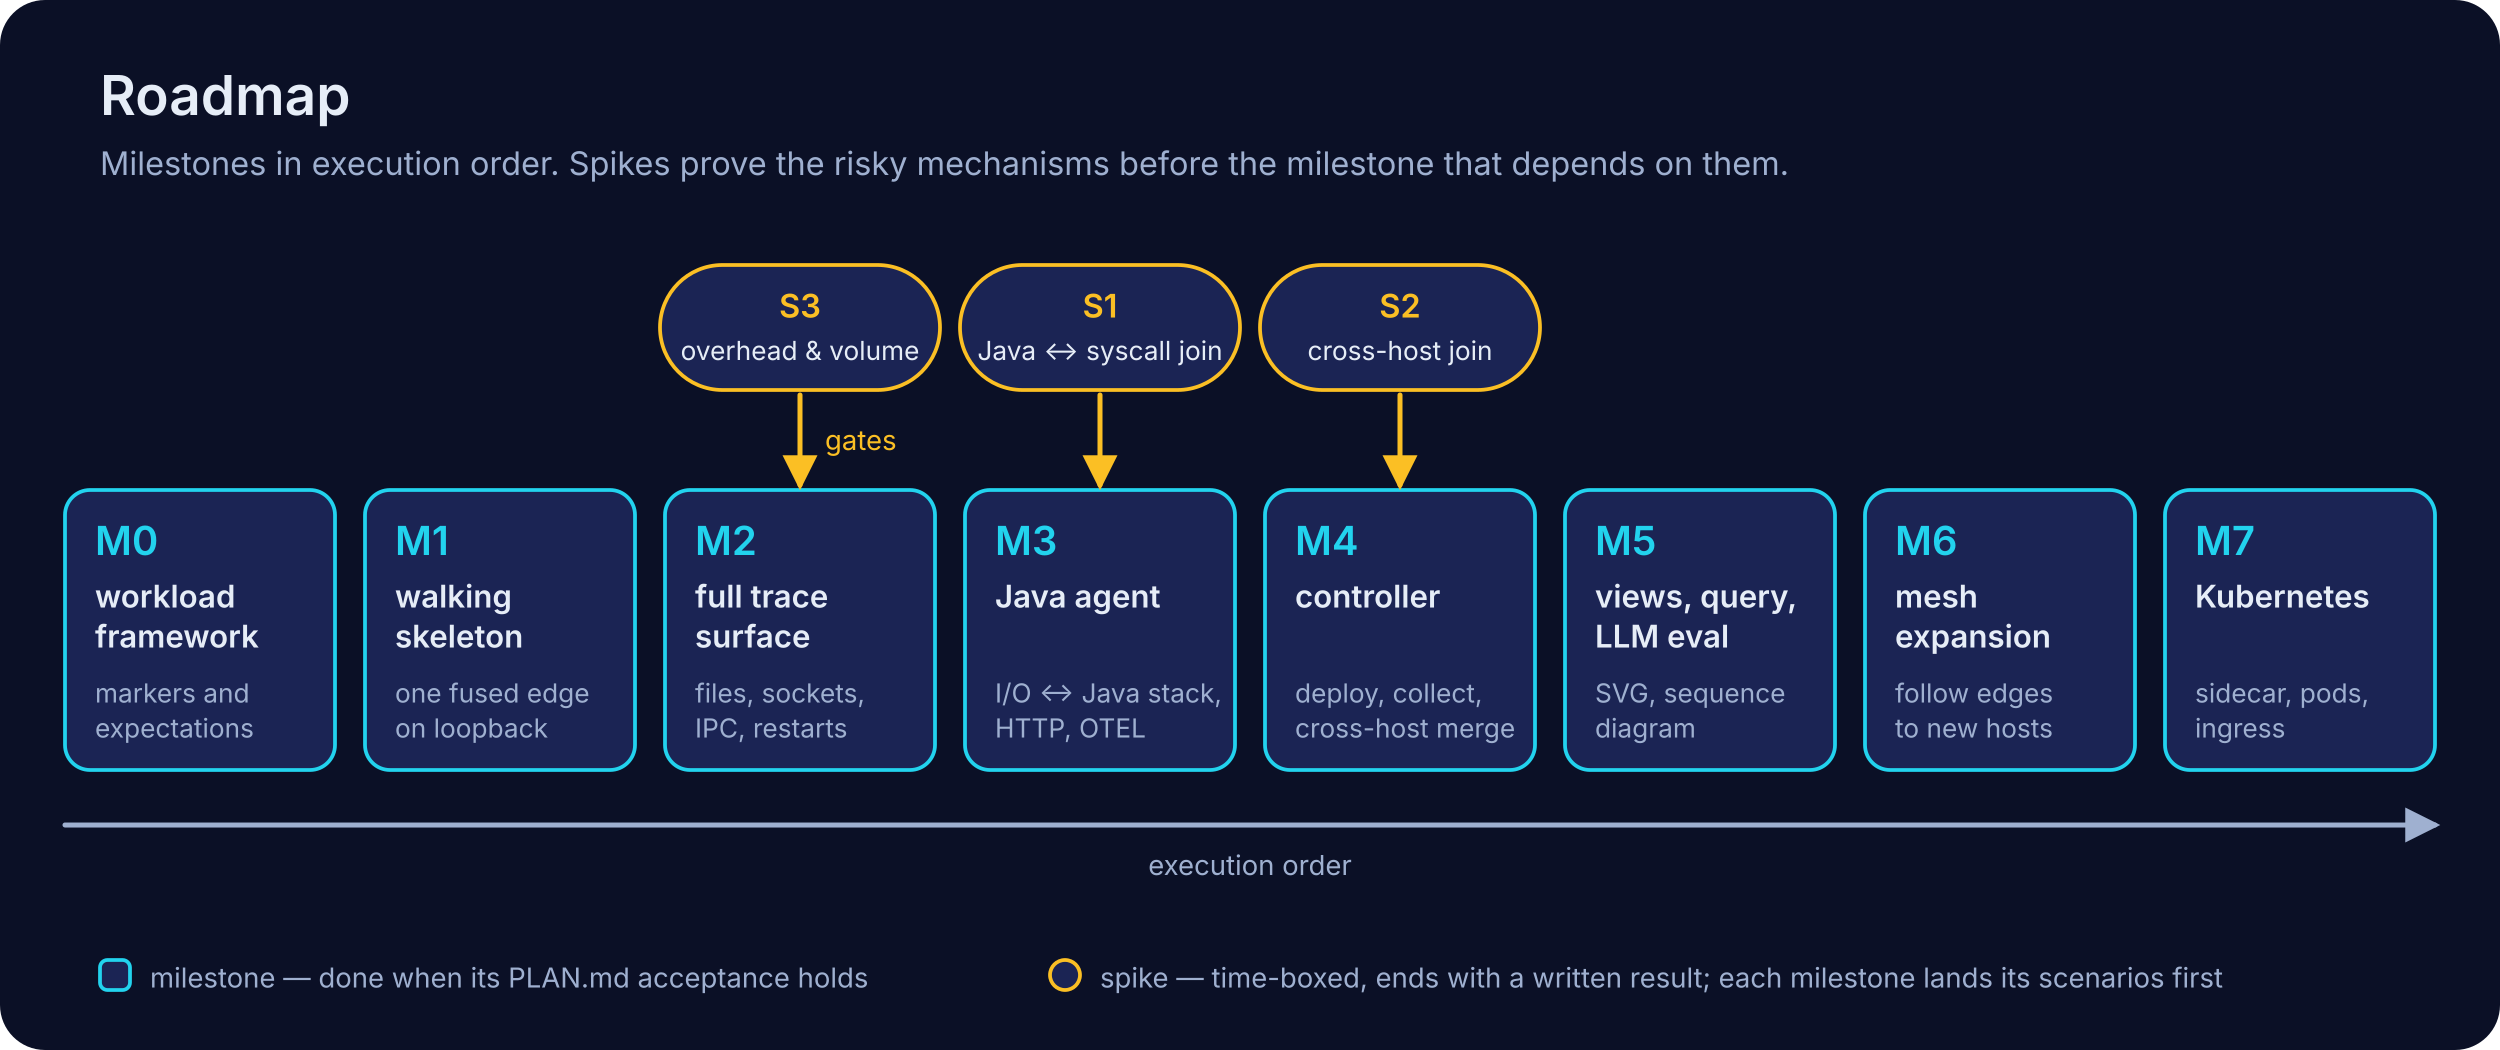
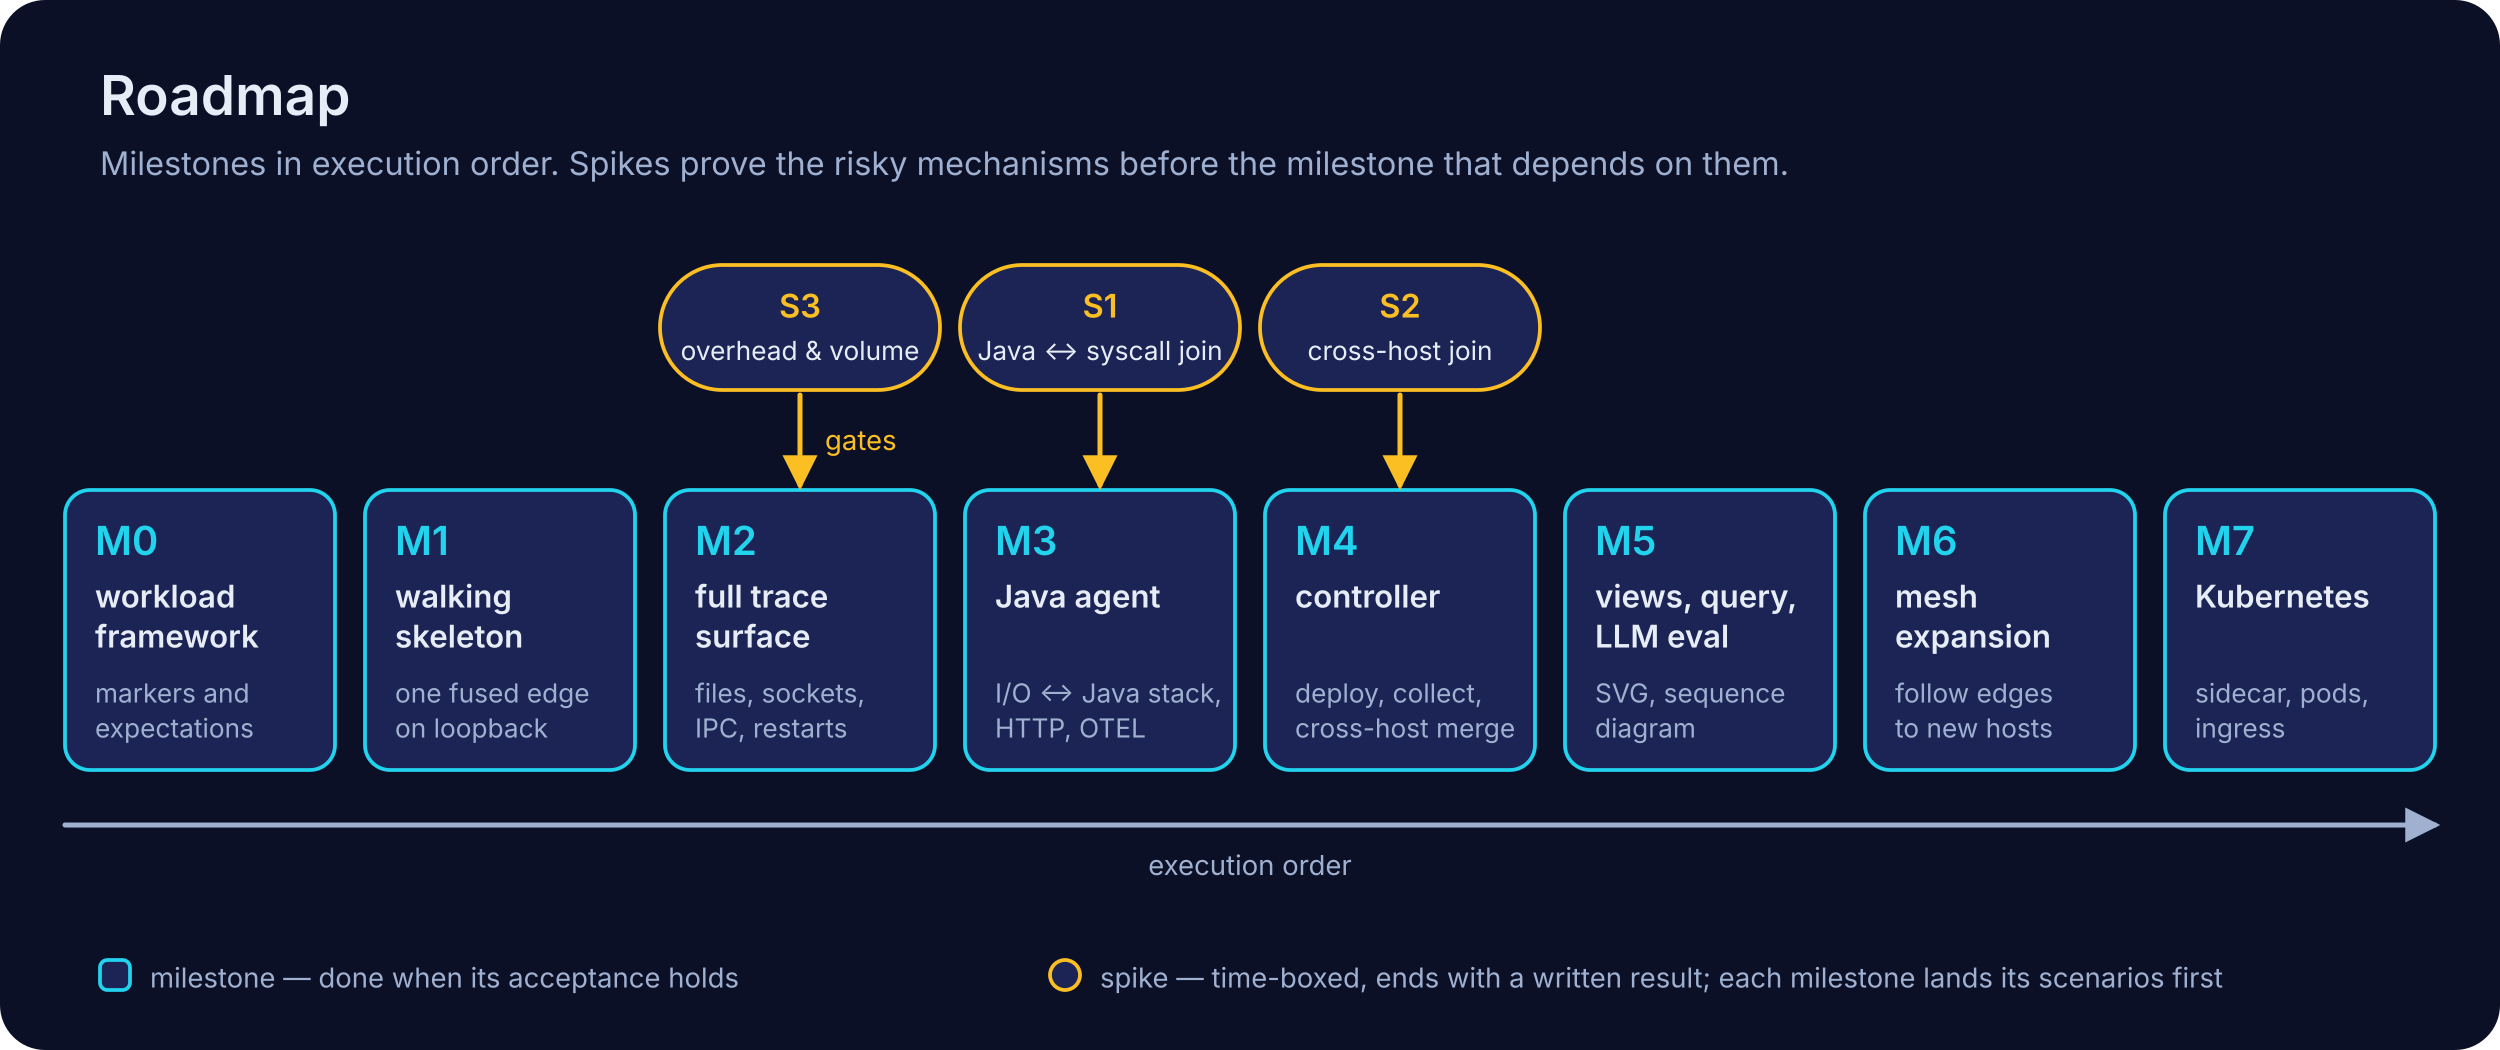
<svg xmlns="http://www.w3.org/2000/svg" width="1000" height="420" viewBox="0 0 1000 420" role="img" aria-labelledby="t d">
  <defs>
    <marker id="a22d3ee" viewBox="0 0 10 10" refX="8.5" refY="5" markerWidth="7" markerHeight="7" orient="auto-start-reverse">
      <path d="M0 0 L10 5 L0 10 z" fill="#22d3ee" />
    </marker>
    <marker id="afb7185" viewBox="0 0 10 10" refX="8.5" refY="5" markerWidth="7" markerHeight="7" orient="auto-start-reverse">
      <path d="M0 0 L10 5 L0 10 z" fill="#fb7185" />
    </marker>
    <marker id="afbbf24" viewBox="0 0 10 10" refX="8.5" refY="5" markerWidth="7" markerHeight="7" orient="auto-start-reverse">
      <path d="M0 0 L10 5 L0 10 z" fill="#fbbf24" />
    </marker>
    <marker id="a9fb0d0" viewBox="0 0 10 10" refX="8.5" refY="5" markerWidth="7" markerHeight="7" orient="auto-start-reverse">
      <path d="M0 0 L10 5 L0 10 z" fill="#9fb0d0" />
    </marker>
  </defs>
  <rect width="1000" height="420" rx="18" fill="#0b1026" />
  <text x="40" y="46" font-family="'Inter','Segoe UI','Noto Sans',Helvetica,Arial,sans-serif" font-size="22" fill="#e6edf7" text-anchor="start" font-weight="600">Roadmap</text>
  <text x="40" y="70" font-family="'Inter','Segoe UI','Noto Sans',Helvetica,Arial,sans-serif" font-size="13" fill="#9fb0d0" text-anchor="start">Milestones in execution order. Spikes prove the risky mechanisms before the milestone that depends on them.</text>
  <rect x="26" y="196" width="108" height="112" rx="10" fill="#1b2454" stroke="#22d3ee" stroke-width="1.5" />
  <text x="38" y="222" font-family="'Inter','Segoe UI','Noto Sans',Helvetica,Arial,sans-serif" font-size="16" fill="#22d3ee" text-anchor="start" font-weight="600">M0</text>
  <text x="38" y="243" font-family="'Inter','Segoe UI','Noto Sans',Helvetica,Arial,sans-serif" font-size="12.5" fill="#e6edf7" text-anchor="start" font-weight="600">workload</text>
  <text x="38" y="259" font-family="'Inter','Segoe UI','Noto Sans',Helvetica,Arial,sans-serif" font-size="12.5" fill="#e6edf7" text-anchor="start" font-weight="600">framework</text>
  <text x="38" y="281" font-family="'Inter','Segoe UI','Noto Sans',Helvetica,Arial,sans-serif" font-size="10.5" fill="#9fb0d0" text-anchor="start">markers and</text>
  <text x="38" y="295" font-family="'Inter','Segoe UI','Noto Sans',Helvetica,Arial,sans-serif" font-size="10.5" fill="#9fb0d0" text-anchor="start">expectations</text>
  <rect x="146" y="196" width="108" height="112" rx="10" fill="#1b2454" stroke="#22d3ee" stroke-width="1.5" />
  <text x="158" y="222" font-family="'Inter','Segoe UI','Noto Sans',Helvetica,Arial,sans-serif" font-size="16" fill="#22d3ee" text-anchor="start" font-weight="600">M1</text>
  <text x="158" y="243" font-family="'Inter','Segoe UI','Noto Sans',Helvetica,Arial,sans-serif" font-size="12.5" fill="#e6edf7" text-anchor="start" font-weight="600">walking</text>
  <text x="158" y="259" font-family="'Inter','Segoe UI','Noto Sans',Helvetica,Arial,sans-serif" font-size="12.5" fill="#e6edf7" text-anchor="start" font-weight="600">skeleton</text>
  <text x="158" y="281" font-family="'Inter','Segoe UI','Noto Sans',Helvetica,Arial,sans-serif" font-size="10.5" fill="#9fb0d0" text-anchor="start">one fused edge</text>
  <text x="158" y="295" font-family="'Inter','Segoe UI','Noto Sans',Helvetica,Arial,sans-serif" font-size="10.5" fill="#9fb0d0" text-anchor="start">on loopback</text>
  <rect x="266" y="196" width="108" height="112" rx="10" fill="#1b2454" stroke="#22d3ee" stroke-width="1.5" />
  <text x="278" y="222" font-family="'Inter','Segoe UI','Noto Sans',Helvetica,Arial,sans-serif" font-size="16" fill="#22d3ee" text-anchor="start" font-weight="600">M2</text>
  <text x="278" y="243" font-family="'Inter','Segoe UI','Noto Sans',Helvetica,Arial,sans-serif" font-size="12.5" fill="#e6edf7" text-anchor="start" font-weight="600">full trace</text>
  <text x="278" y="259" font-family="'Inter','Segoe UI','Noto Sans',Helvetica,Arial,sans-serif" font-size="12.5" fill="#e6edf7" text-anchor="start" font-weight="600">surface</text>
  <text x="278" y="281" font-family="'Inter','Segoe UI','Noto Sans',Helvetica,Arial,sans-serif" font-size="10.5" fill="#9fb0d0" text-anchor="start">files, sockets,</text>
  <text x="278" y="295" font-family="'Inter','Segoe UI','Noto Sans',Helvetica,Arial,sans-serif" font-size="10.5" fill="#9fb0d0" text-anchor="start">IPC, restarts</text>
  <rect x="386" y="196" width="108" height="112" rx="10" fill="#1b2454" stroke="#22d3ee" stroke-width="1.5" />
  <text x="398" y="222" font-family="'Inter','Segoe UI','Noto Sans',Helvetica,Arial,sans-serif" font-size="16" fill="#22d3ee" text-anchor="start" font-weight="600">M3</text>
  <text x="398" y="243" font-family="'Inter','Segoe UI','Noto Sans',Helvetica,Arial,sans-serif" font-size="12.5" fill="#e6edf7" text-anchor="start" font-weight="600">Java agent</text>
  <text x="398" y="259" font-family="'Inter','Segoe UI','Noto Sans',Helvetica,Arial,sans-serif" font-size="12.5" fill="#e6edf7" text-anchor="start" font-weight="600" />
  <text x="398" y="281" font-family="'Inter','Segoe UI','Noto Sans',Helvetica,Arial,sans-serif" font-size="10.5" fill="#9fb0d0" text-anchor="start">I/O ↔ Java stack,</text>
  <text x="398" y="295" font-family="'Inter','Segoe UI','Noto Sans',Helvetica,Arial,sans-serif" font-size="10.5" fill="#9fb0d0" text-anchor="start">HTTP, OTEL</text>
  <rect x="506" y="196" width="108" height="112" rx="10" fill="#1b2454" stroke="#22d3ee" stroke-width="1.5" />
  <text x="518" y="222" font-family="'Inter','Segoe UI','Noto Sans',Helvetica,Arial,sans-serif" font-size="16" fill="#22d3ee" text-anchor="start" font-weight="600">M4</text>
  <text x="518" y="243" font-family="'Inter','Segoe UI','Noto Sans',Helvetica,Arial,sans-serif" font-size="12.5" fill="#e6edf7" text-anchor="start" font-weight="600">controller</text>
  <text x="518" y="259" font-family="'Inter','Segoe UI','Noto Sans',Helvetica,Arial,sans-serif" font-size="12.5" fill="#e6edf7" text-anchor="start" font-weight="600" />
  <text x="518" y="281" font-family="'Inter','Segoe UI','Noto Sans',Helvetica,Arial,sans-serif" font-size="10.5" fill="#9fb0d0" text-anchor="start">deploy, collect,</text>
  <text x="518" y="295" font-family="'Inter','Segoe UI','Noto Sans',Helvetica,Arial,sans-serif" font-size="10.5" fill="#9fb0d0" text-anchor="start">cross-host merge</text>
  <rect x="626" y="196" width="108" height="112" rx="10" fill="#1b2454" stroke="#22d3ee" stroke-width="1.5" />
  <text x="638" y="222" font-family="'Inter','Segoe UI','Noto Sans',Helvetica,Arial,sans-serif" font-size="16" fill="#22d3ee" text-anchor="start" font-weight="600">M5</text>
  <text x="638" y="243" font-family="'Inter','Segoe UI','Noto Sans',Helvetica,Arial,sans-serif" font-size="12.5" fill="#e6edf7" text-anchor="start" font-weight="600">views, query,</text>
  <text x="638" y="259" font-family="'Inter','Segoe UI','Noto Sans',Helvetica,Arial,sans-serif" font-size="12.5" fill="#e6edf7" text-anchor="start" font-weight="600">LLM eval</text>
  <text x="638" y="281" font-family="'Inter','Segoe UI','Noto Sans',Helvetica,Arial,sans-serif" font-size="10.5" fill="#9fb0d0" text-anchor="start">SVG, sequence</text>
  <text x="638" y="295" font-family="'Inter','Segoe UI','Noto Sans',Helvetica,Arial,sans-serif" font-size="10.5" fill="#9fb0d0" text-anchor="start">diagram</text>
  <rect x="746" y="196" width="108" height="112" rx="10" fill="#1b2454" stroke="#22d3ee" stroke-width="1.5" />
  <text x="758" y="222" font-family="'Inter','Segoe UI','Noto Sans',Helvetica,Arial,sans-serif" font-size="16" fill="#22d3ee" text-anchor="start" font-weight="600">M6</text>
  <text x="758" y="243" font-family="'Inter','Segoe UI','Noto Sans',Helvetica,Arial,sans-serif" font-size="12.5" fill="#e6edf7" text-anchor="start" font-weight="600">mesh</text>
  <text x="758" y="259" font-family="'Inter','Segoe UI','Noto Sans',Helvetica,Arial,sans-serif" font-size="12.5" fill="#e6edf7" text-anchor="start" font-weight="600">expansion</text>
  <text x="758" y="281" font-family="'Inter','Segoe UI','Noto Sans',Helvetica,Arial,sans-serif" font-size="10.5" fill="#9fb0d0" text-anchor="start">follow edges</text>
  <text x="758" y="295" font-family="'Inter','Segoe UI','Noto Sans',Helvetica,Arial,sans-serif" font-size="10.5" fill="#9fb0d0" text-anchor="start">to new hosts</text>
  <rect x="866" y="196" width="108" height="112" rx="10" fill="#1b2454" stroke="#22d3ee" stroke-width="1.5" />
  <text x="878" y="222" font-family="'Inter','Segoe UI','Noto Sans',Helvetica,Arial,sans-serif" font-size="16" fill="#22d3ee" text-anchor="start" font-weight="600">M7</text>
  <text x="878" y="243" font-family="'Inter','Segoe UI','Noto Sans',Helvetica,Arial,sans-serif" font-size="12.5" fill="#e6edf7" text-anchor="start" font-weight="600">Kubernetes</text>
  <text x="878" y="259" font-family="'Inter','Segoe UI','Noto Sans',Helvetica,Arial,sans-serif" font-size="12.5" fill="#e6edf7" text-anchor="start" font-weight="600" />
  <text x="878" y="281" font-family="'Inter','Segoe UI','Noto Sans',Helvetica,Arial,sans-serif" font-size="10.5" fill="#9fb0d0" text-anchor="start">sidecar, pods,</text>
  <text x="878" y="295" font-family="'Inter','Segoe UI','Noto Sans',Helvetica,Arial,sans-serif" font-size="10.5" fill="#9fb0d0" text-anchor="start">ingress</text>
  <path d="M26 330 L974 330" fill="none" stroke="#9fb0d0" stroke-width="2" stroke-linecap="round" stroke-linejoin="round" marker-end="url(#a9fb0d0)" />
  <text x="500" y="350" font-family="'Inter','Segoe UI','Noto Sans',Helvetica,Arial,sans-serif" font-size="11" fill="#9fb0d0" text-anchor="middle">execution order</text>
  <rect x="264" y="106" width="112" height="50" rx="25" fill="#1b2454" stroke="#fbbf24" stroke-width="1.5" />
  <text x="320" y="127" font-family="'Inter','Segoe UI','Noto Sans',Helvetica,Arial,sans-serif" font-size="13" fill="#fbbf24" text-anchor="middle" font-weight="600">S3</text>
  <text x="320" y="144" font-family="'Inter','Segoe UI','Noto Sans',Helvetica,Arial,sans-serif" font-size="10.5" fill="#e6edf7" text-anchor="middle">overhead &amp; volume</text>
  <path d="M320 158 L320 194" fill="none" stroke="#fbbf24" stroke-width="2" stroke-linecap="round" stroke-linejoin="round" marker-end="url(#afbbf24)" />
  <rect x="384" y="106" width="112" height="50" rx="25" fill="#1b2454" stroke="#fbbf24" stroke-width="1.5" />
  <text x="440" y="127" font-family="'Inter','Segoe UI','Noto Sans',Helvetica,Arial,sans-serif" font-size="13" fill="#fbbf24" text-anchor="middle" font-weight="600">S1</text>
  <text x="440" y="144" font-family="'Inter','Segoe UI','Noto Sans',Helvetica,Arial,sans-serif" font-size="10.5" fill="#e6edf7" text-anchor="middle">Java ↔ syscall join</text>
  <path d="M440 158 L440 194" fill="none" stroke="#fbbf24" stroke-width="2" stroke-linecap="round" stroke-linejoin="round" marker-end="url(#afbbf24)" />
  <rect x="504" y="106" width="112" height="50" rx="25" fill="#1b2454" stroke="#fbbf24" stroke-width="1.5" />
  <text x="560" y="127" font-family="'Inter','Segoe UI','Noto Sans',Helvetica,Arial,sans-serif" font-size="13" fill="#fbbf24" text-anchor="middle" font-weight="600">S2</text>
  <text x="560" y="144" font-family="'Inter','Segoe UI','Noto Sans',Helvetica,Arial,sans-serif" font-size="10.5" fill="#e6edf7" text-anchor="middle">cross-host join</text>
  <path d="M560 158 L560 194" fill="none" stroke="#fbbf24" stroke-width="2" stroke-linecap="round" stroke-linejoin="round" marker-end="url(#afbbf24)" />
  <text x="330" y="180" font-family="'Inter','Segoe UI','Noto Sans',Helvetica,Arial,sans-serif" font-size="11" fill="#fbbf24" text-anchor="start">gates</text>
  <rect x="40" y="384" width="12" height="12" rx="3" fill="#1b2454" stroke="#22d3ee" stroke-width="1.5" />
-   <text x="60" y="395" font-family="'Inter','Segoe UI','Noto Sans',Helvetica,Arial,sans-serif" font-size="11" fill="#9fb0d0" text-anchor="start">milestone — done when its PLAN.md acceptance holds</text>
+   <text x="60" y="395" font-family="'Inter','Segoe UI','Noto Sans',Helvetica,Arial,sans-serif" font-size="11" fill="#9fb0d0" text-anchor="start">milestone — done when its acceptance holds</text>
  <rect x="420" y="384" width="12" height="12" rx="6" fill="#1b2454" stroke="#fbbf24" stroke-width="1.5" />
  <text x="440" y="395" font-family="'Inter','Segoe UI','Noto Sans',Helvetica,Arial,sans-serif" font-size="11" fill="#9fb0d0" text-anchor="start">spike — time-boxed, ends with a written result; each milestone lands its scenarios first</text>
</svg>
